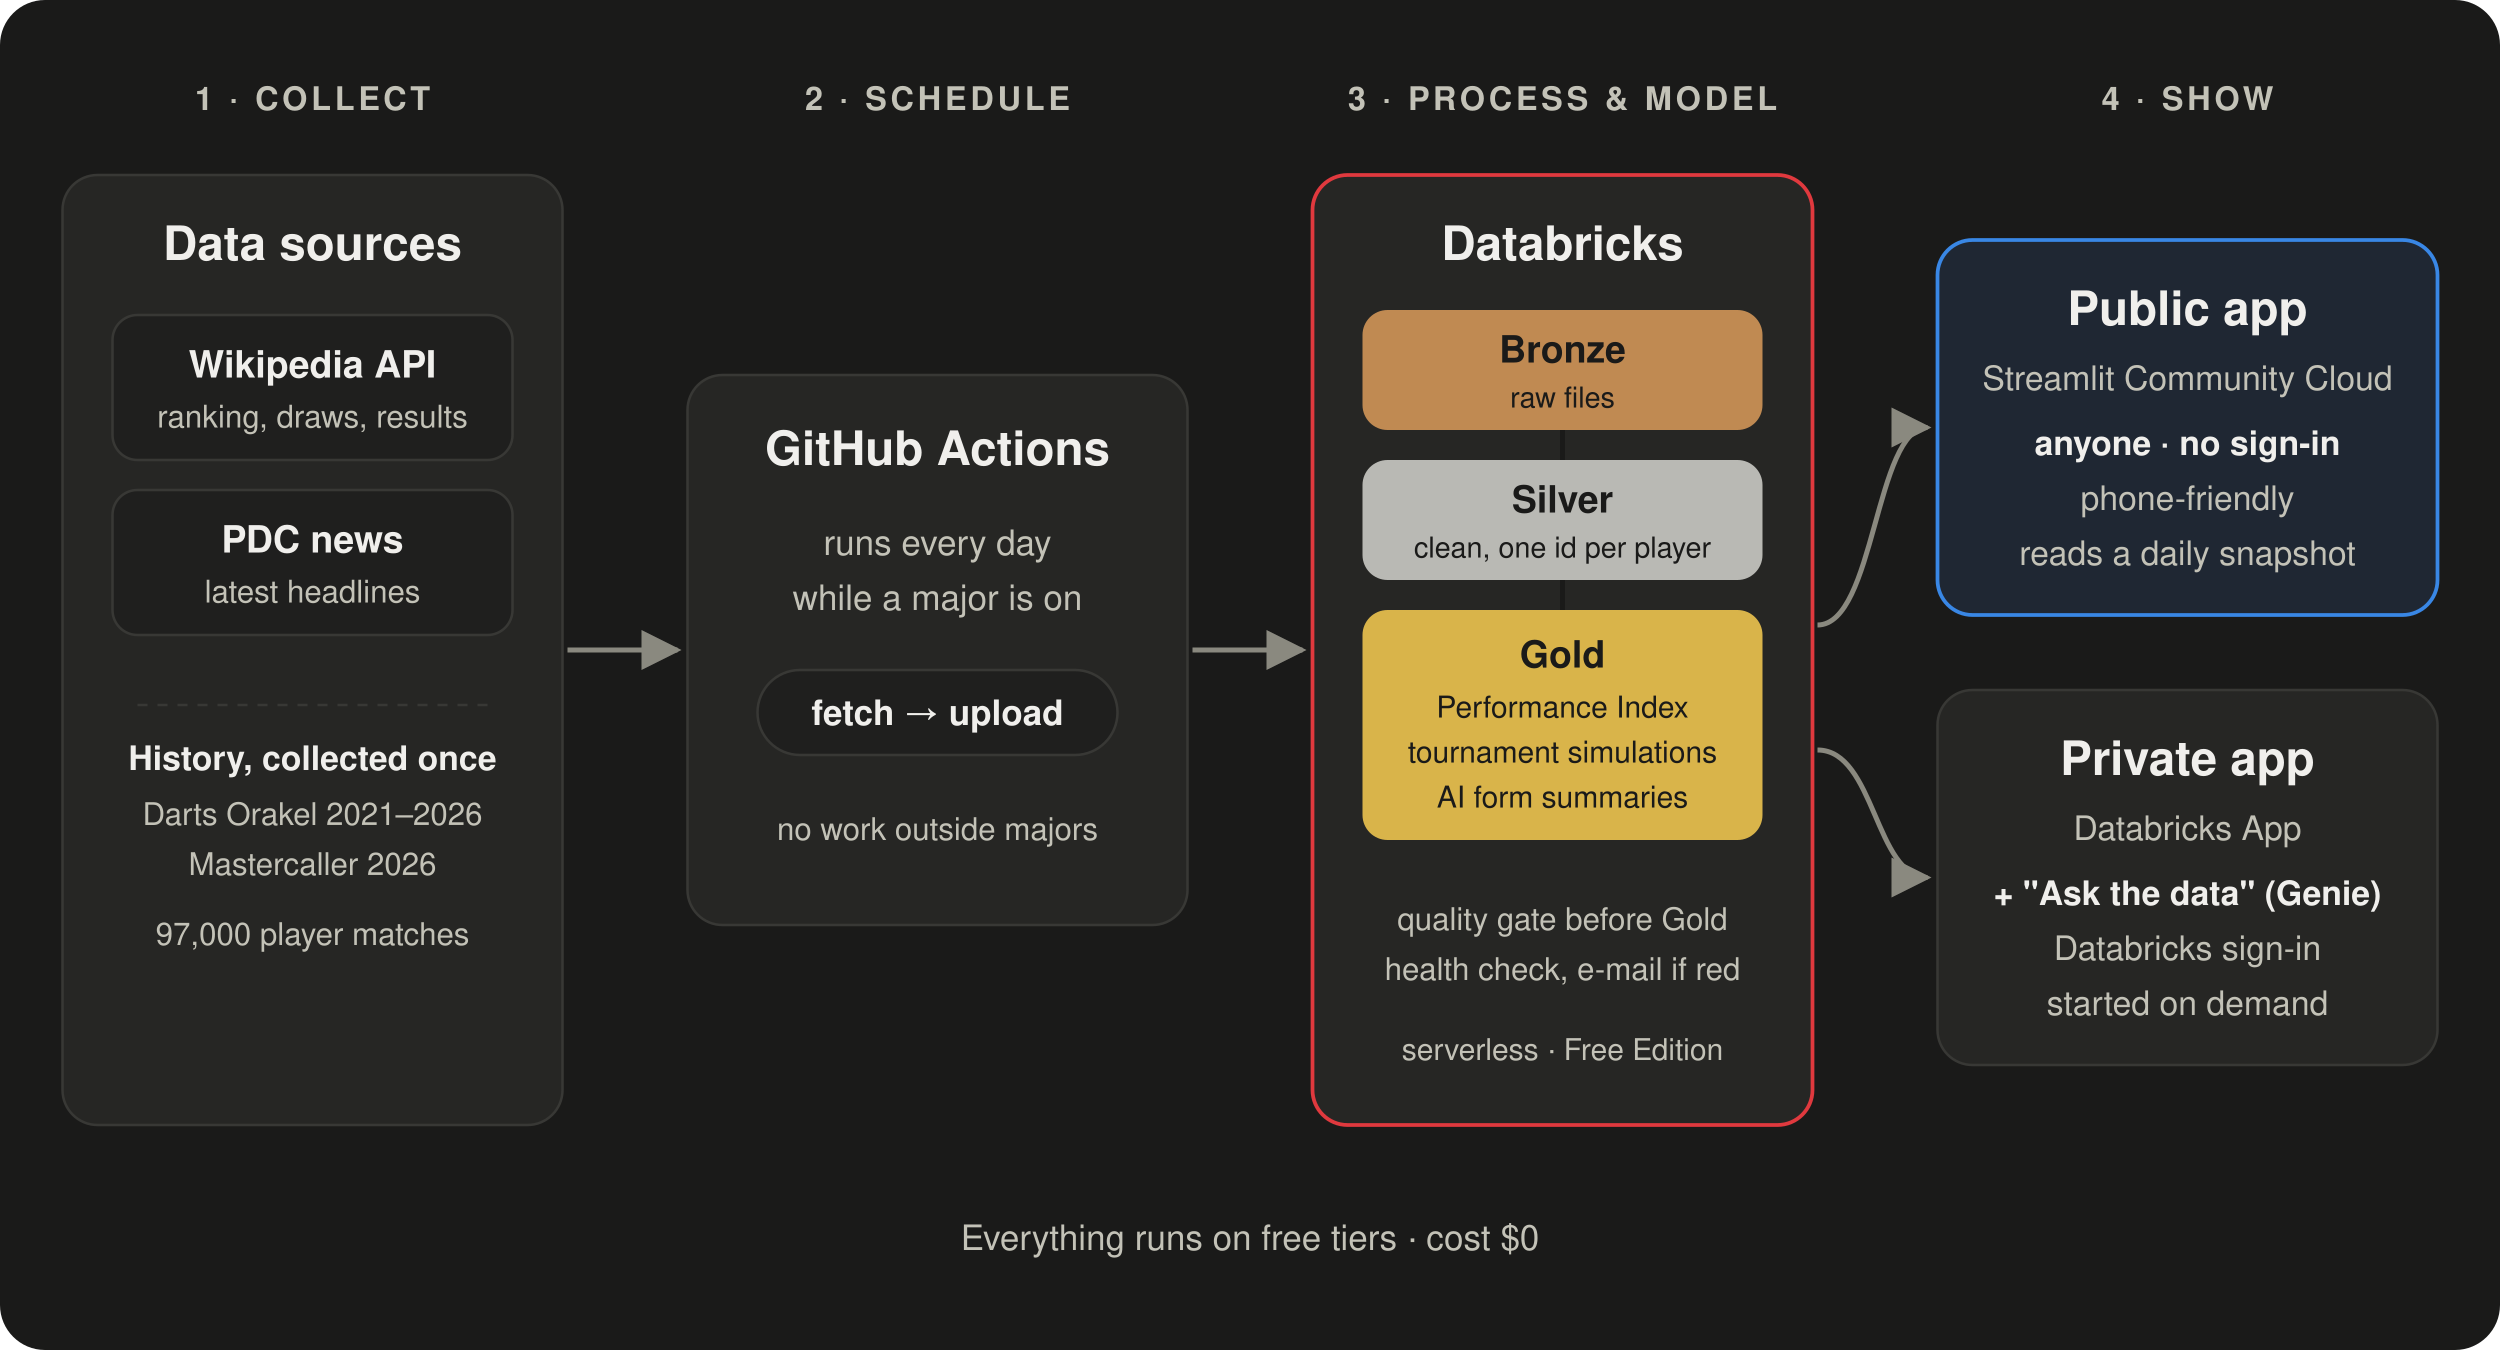
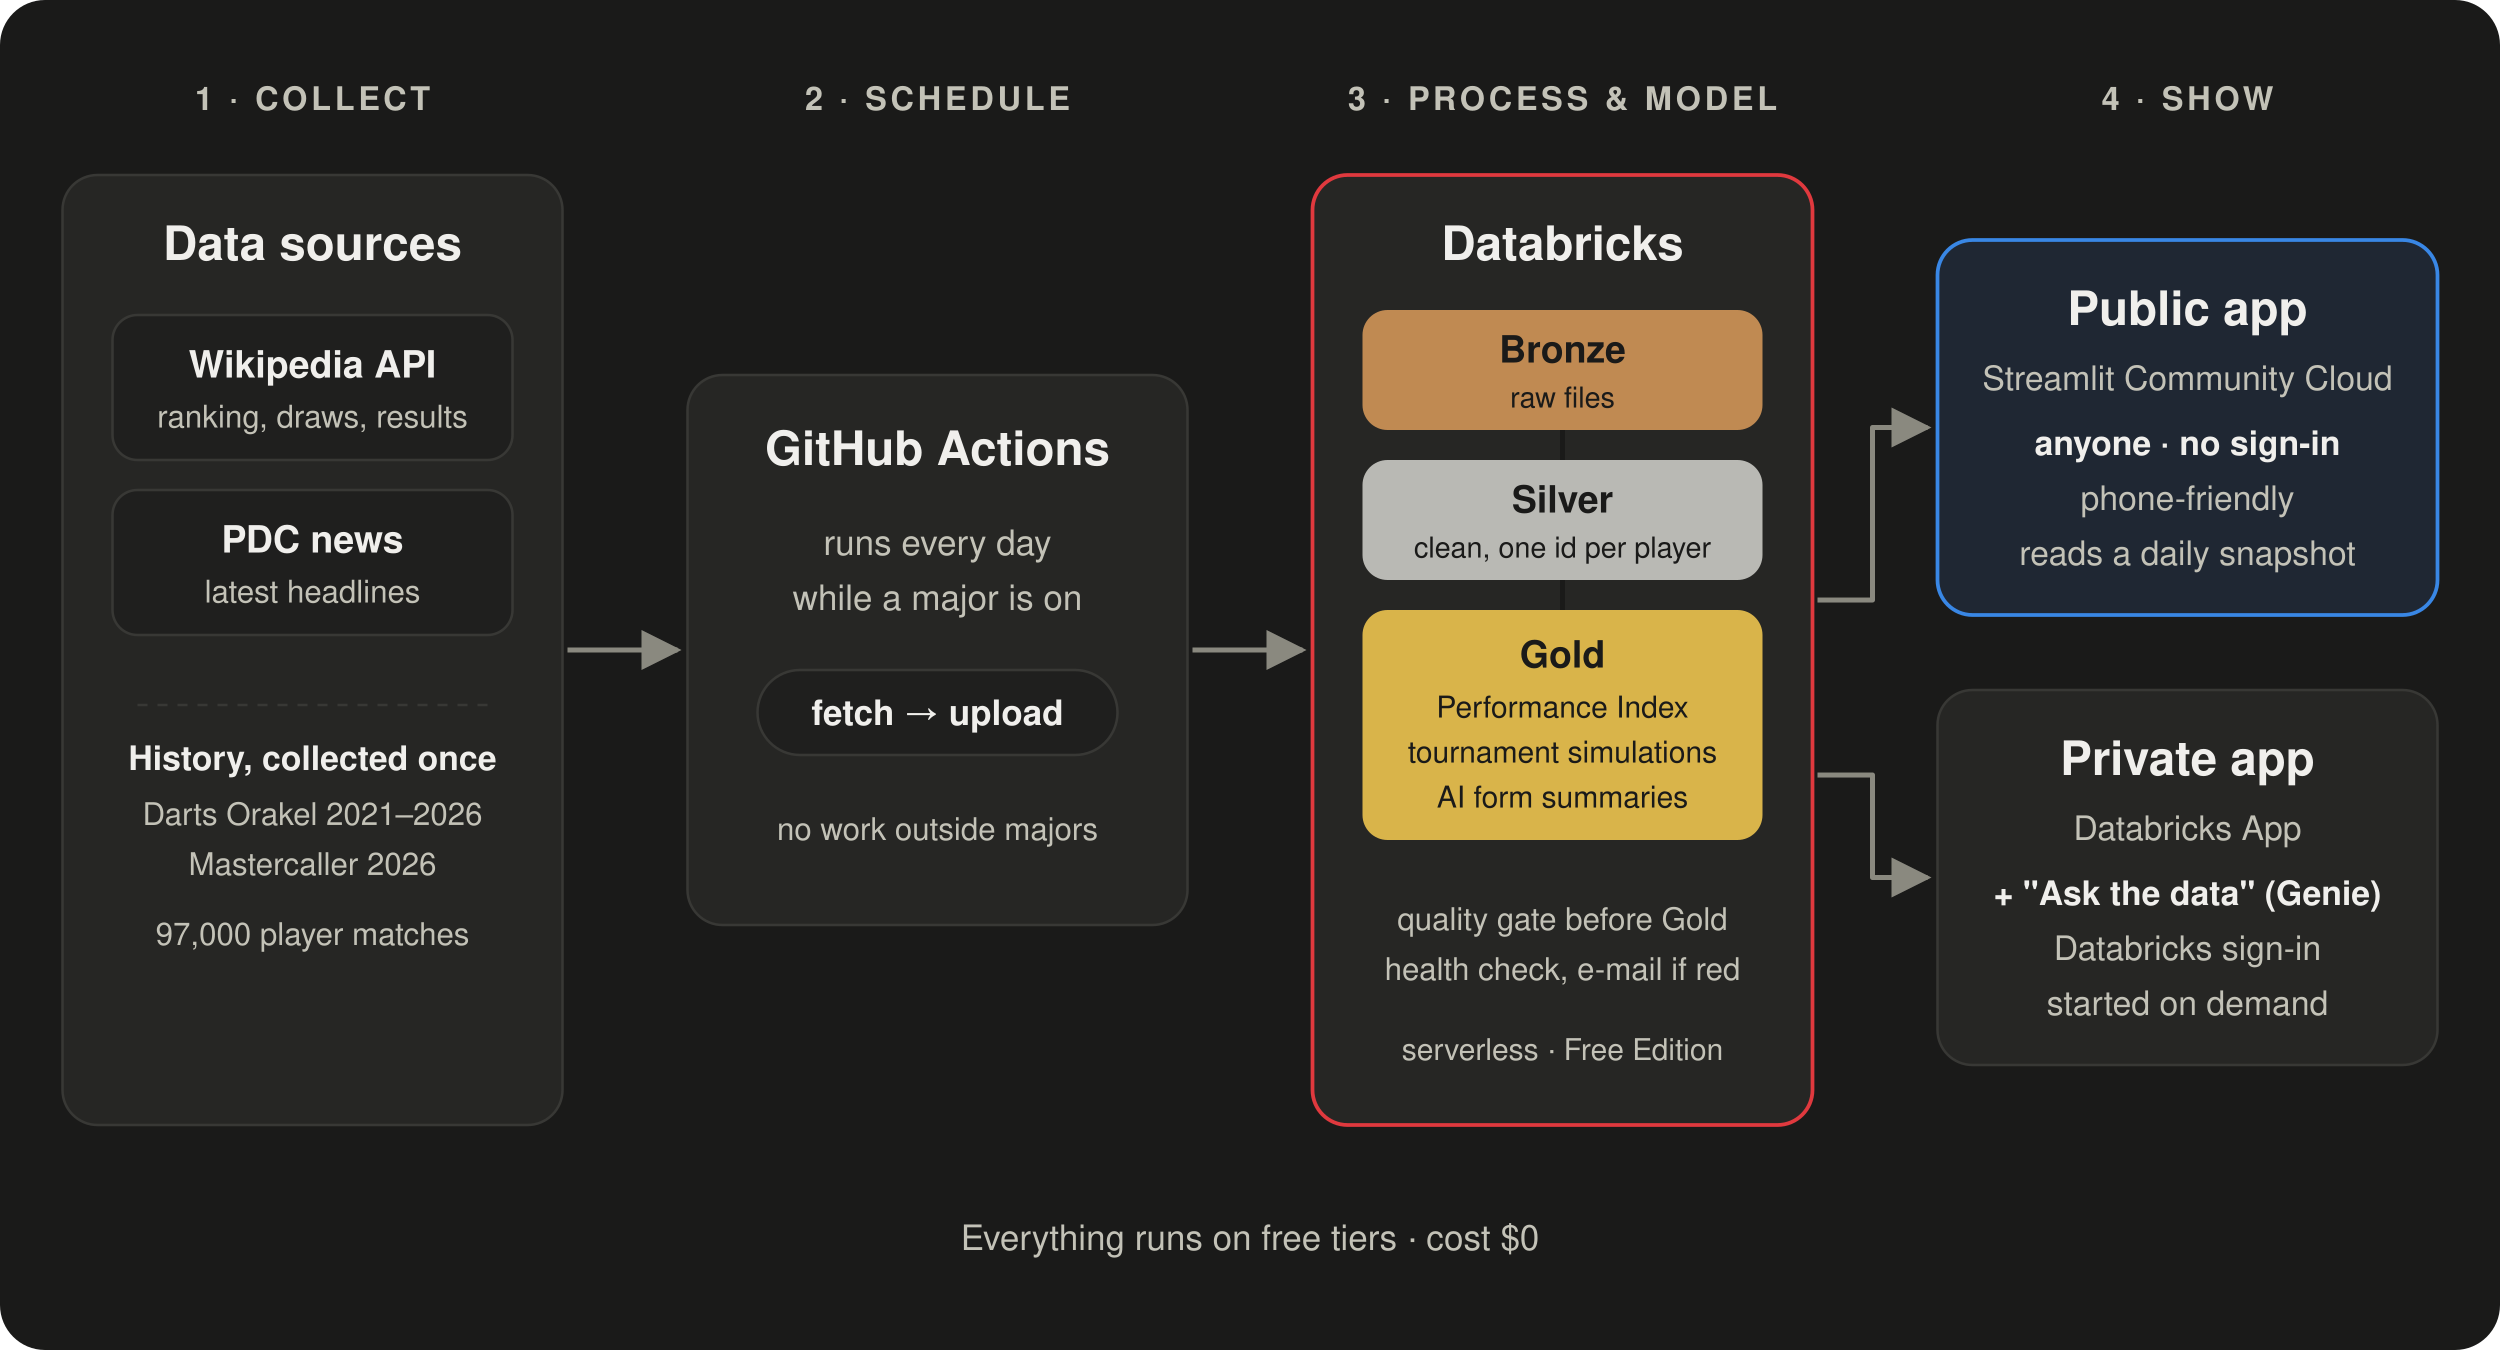
<svg xmlns="http://www.w3.org/2000/svg" viewBox="0 0 1000 540" width="1000" height="540" font-family="-apple-system, BlinkMacSystemFont, 'Segoe UI', Helvetica, Arial, sans-serif">
  <defs>
    <marker id="arrow" viewBox="0 0 10 10" refX="9" refY="5" markerWidth="8" markerHeight="8" orient="auto-start-reverse">
      <path d="M0,0 L10,5 L0,10 z" fill="#8a897f" />
    </marker>
  </defs>
  <rect width="1000" height="540" rx="18" fill="#1a1a19" />
  <g font-size="13" font-weight="700" fill="#c3c2b7" letter-spacing="1.5">
    <text x="125" y="44" text-anchor="middle">1 · COLLECT</text>
    <text x="375" y="44" text-anchor="middle">2 · SCHEDULE</text>
    <text x="625" y="44" text-anchor="middle">3 · PROCESS &amp; MODEL</text>
    <text x="875" y="44" text-anchor="middle">4 · SHOW</text>
  </g>
  <rect x="25" y="70" width="200" height="380" rx="14" fill="#262624" stroke="#383835" />
  <text x="125" y="104" text-anchor="middle" font-size="19" font-weight="700" fill="#f0efec">Data sources</text>
  <g font-size="15" fill="#f0efec">
    <rect x="45" y="126" width="160" height="58" rx="10" fill="#1f1f1e" stroke="#383835" />
    <text x="125" y="151" text-anchor="middle" font-weight="600">Wikipedia API</text>
    <text x="125" y="171" text-anchor="middle" font-size="12.5" fill="#c3c2b7">ranking, draws, results</text>
    <rect x="45" y="196" width="160" height="58" rx="10" fill="#1f1f1e" stroke="#383835" />
    <text x="125" y="221" text-anchor="middle" font-weight="600">PDC news</text>
    <text x="125" y="241" text-anchor="middle" font-size="12.5" fill="#c3c2b7">latest headlines</text>
  </g>
  <line x1="55" y1="282" x2="195" y2="282" stroke="#383835" stroke-dasharray="4 4" />
  <g font-size="12.5" fill="#c3c2b7" text-anchor="middle">
    <text x="125" y="308" font-weight="700" fill="#f0efec" font-size="13.5">History, collected once</text>
    <text x="125" y="330">Darts Orakel 2021–2026</text>
    <text x="125" y="350">Mastercaller 2026</text>
    <text x="125" y="378">97,000 player matches</text>
  </g>
  <rect x="275" y="150" width="200" height="220" rx="14" fill="#262624" stroke="#383835" />
  <text x="375" y="186" text-anchor="middle" font-size="19" font-weight="700" fill="#f0efec">GitHub Actions</text>
  <g font-size="14" fill="#c3c2b7" text-anchor="middle">
    <text x="375" y="222">runs every day</text>
    <text x="375" y="244">while a major is on</text>
    <rect x="303" y="268" width="144" height="34" rx="17" fill="#1f1f1e" stroke="#383835" />
    <text x="375" y="290" fill="#f0efec" font-weight="600">fetch → upload</text>
    <text x="375" y="336" font-size="12.5">no work outside majors</text>
  </g>
  <rect x="525" y="70" width="200" height="380" rx="14" fill="#262624" stroke="#e0393e" stroke-width="1.5" />
  <text x="625" y="104" text-anchor="middle" font-size="19" font-weight="700" fill="#f0efec">Databricks</text>
  <g font-size="15" font-weight="600" fill="#1a1a19" text-anchor="middle">
    <rect x="545" y="124" width="160" height="48" rx="10" fill="#c08a52" />
    <text x="625" y="145">Bronze</text>
    <text x="625" y="163" font-size="11.5" font-weight="500">raw files</text>
    <rect x="545" y="184" width="160" height="48" rx="10" fill="#b9b9b4" />
    <text x="625" y="205">Silver</text>
    <text x="625" y="223" font-size="11.5" font-weight="500">clean, one id per player</text>
    <rect x="545" y="244" width="160" height="92" rx="10" fill="#d9b44a" />
    <text x="625" y="267">Gold</text>
    <text x="625" y="287" font-size="12" font-weight="500">Performance Index</text>
    <text x="625" y="305" font-size="12" font-weight="500">tournament simulations</text>
    <text x="625" y="323" font-size="12" font-weight="500">AI form summaries</text>
  </g>
  <g fill="#c3c2b7" font-size="12.5" text-anchor="middle">
    <path d="M625 172 v12 M625 232 v12" stroke="#1a1a19" stroke-width="2" />
    <text x="625" y="372">quality gate before Gold</text>
    <text x="625" y="392">health check, e-mail if red</text>
    <text x="625" y="424" font-size="12">serverless · Free Edition</text>
  </g>
  <rect x="775" y="96" width="200" height="150" rx="14" fill="#1f2733" stroke="#3987e5" stroke-width="1.5" />
  <text x="875" y="130" text-anchor="middle" font-size="19" font-weight="700" fill="#f0efec">Public app</text>
  <g font-size="13.5" fill="#c3c2b7" text-anchor="middle">
    <text x="875" y="156">Streamlit Community Cloud</text>
    <text x="875" y="182" fill="#f0efec" font-weight="600">anyone · no sign-in</text>
    <text x="875" y="204">phone-friendly</text>
    <text x="875" y="226">reads a daily snapshot</text>
  </g>
  <rect x="775" y="276" width="200" height="150" rx="14" fill="#262624" stroke="#383835" />
  <text x="875" y="310" text-anchor="middle" font-size="19" font-weight="700" fill="#f0efec">Private app</text>
  <g font-size="13.5" fill="#c3c2b7" text-anchor="middle">
    <text x="875" y="336">Databricks App</text>
    <text x="875" y="362" fill="#f0efec" font-weight="600">+ "Ask the data" (Genie)</text>
    <text x="875" y="384">Databricks sign-in</text>
    <text x="875" y="406">started on demand</text>
  </g>
  <g stroke="#8a897f" stroke-width="2" fill="none" marker-end="url(#arrow)">
    <path d="M227 260 H271" />
    <path d="M477 260 H521" />
-     <path d="M727 250 C750 250 750 171 771 171" />
-     <path d="M727 300 C750 300 750 351 771 351" />
+     <path d="M727 240 H749 V171 H771" stroke-linejoin="round" />
+     <path d="M727 310 H749 V351 H771" stroke-linejoin="round" />
  </g>
  <text x="500" y="500" text-anchor="middle" font-size="14" fill="#c3c2b7">Everything runs on free tiers · cost $0</text>
</svg>
